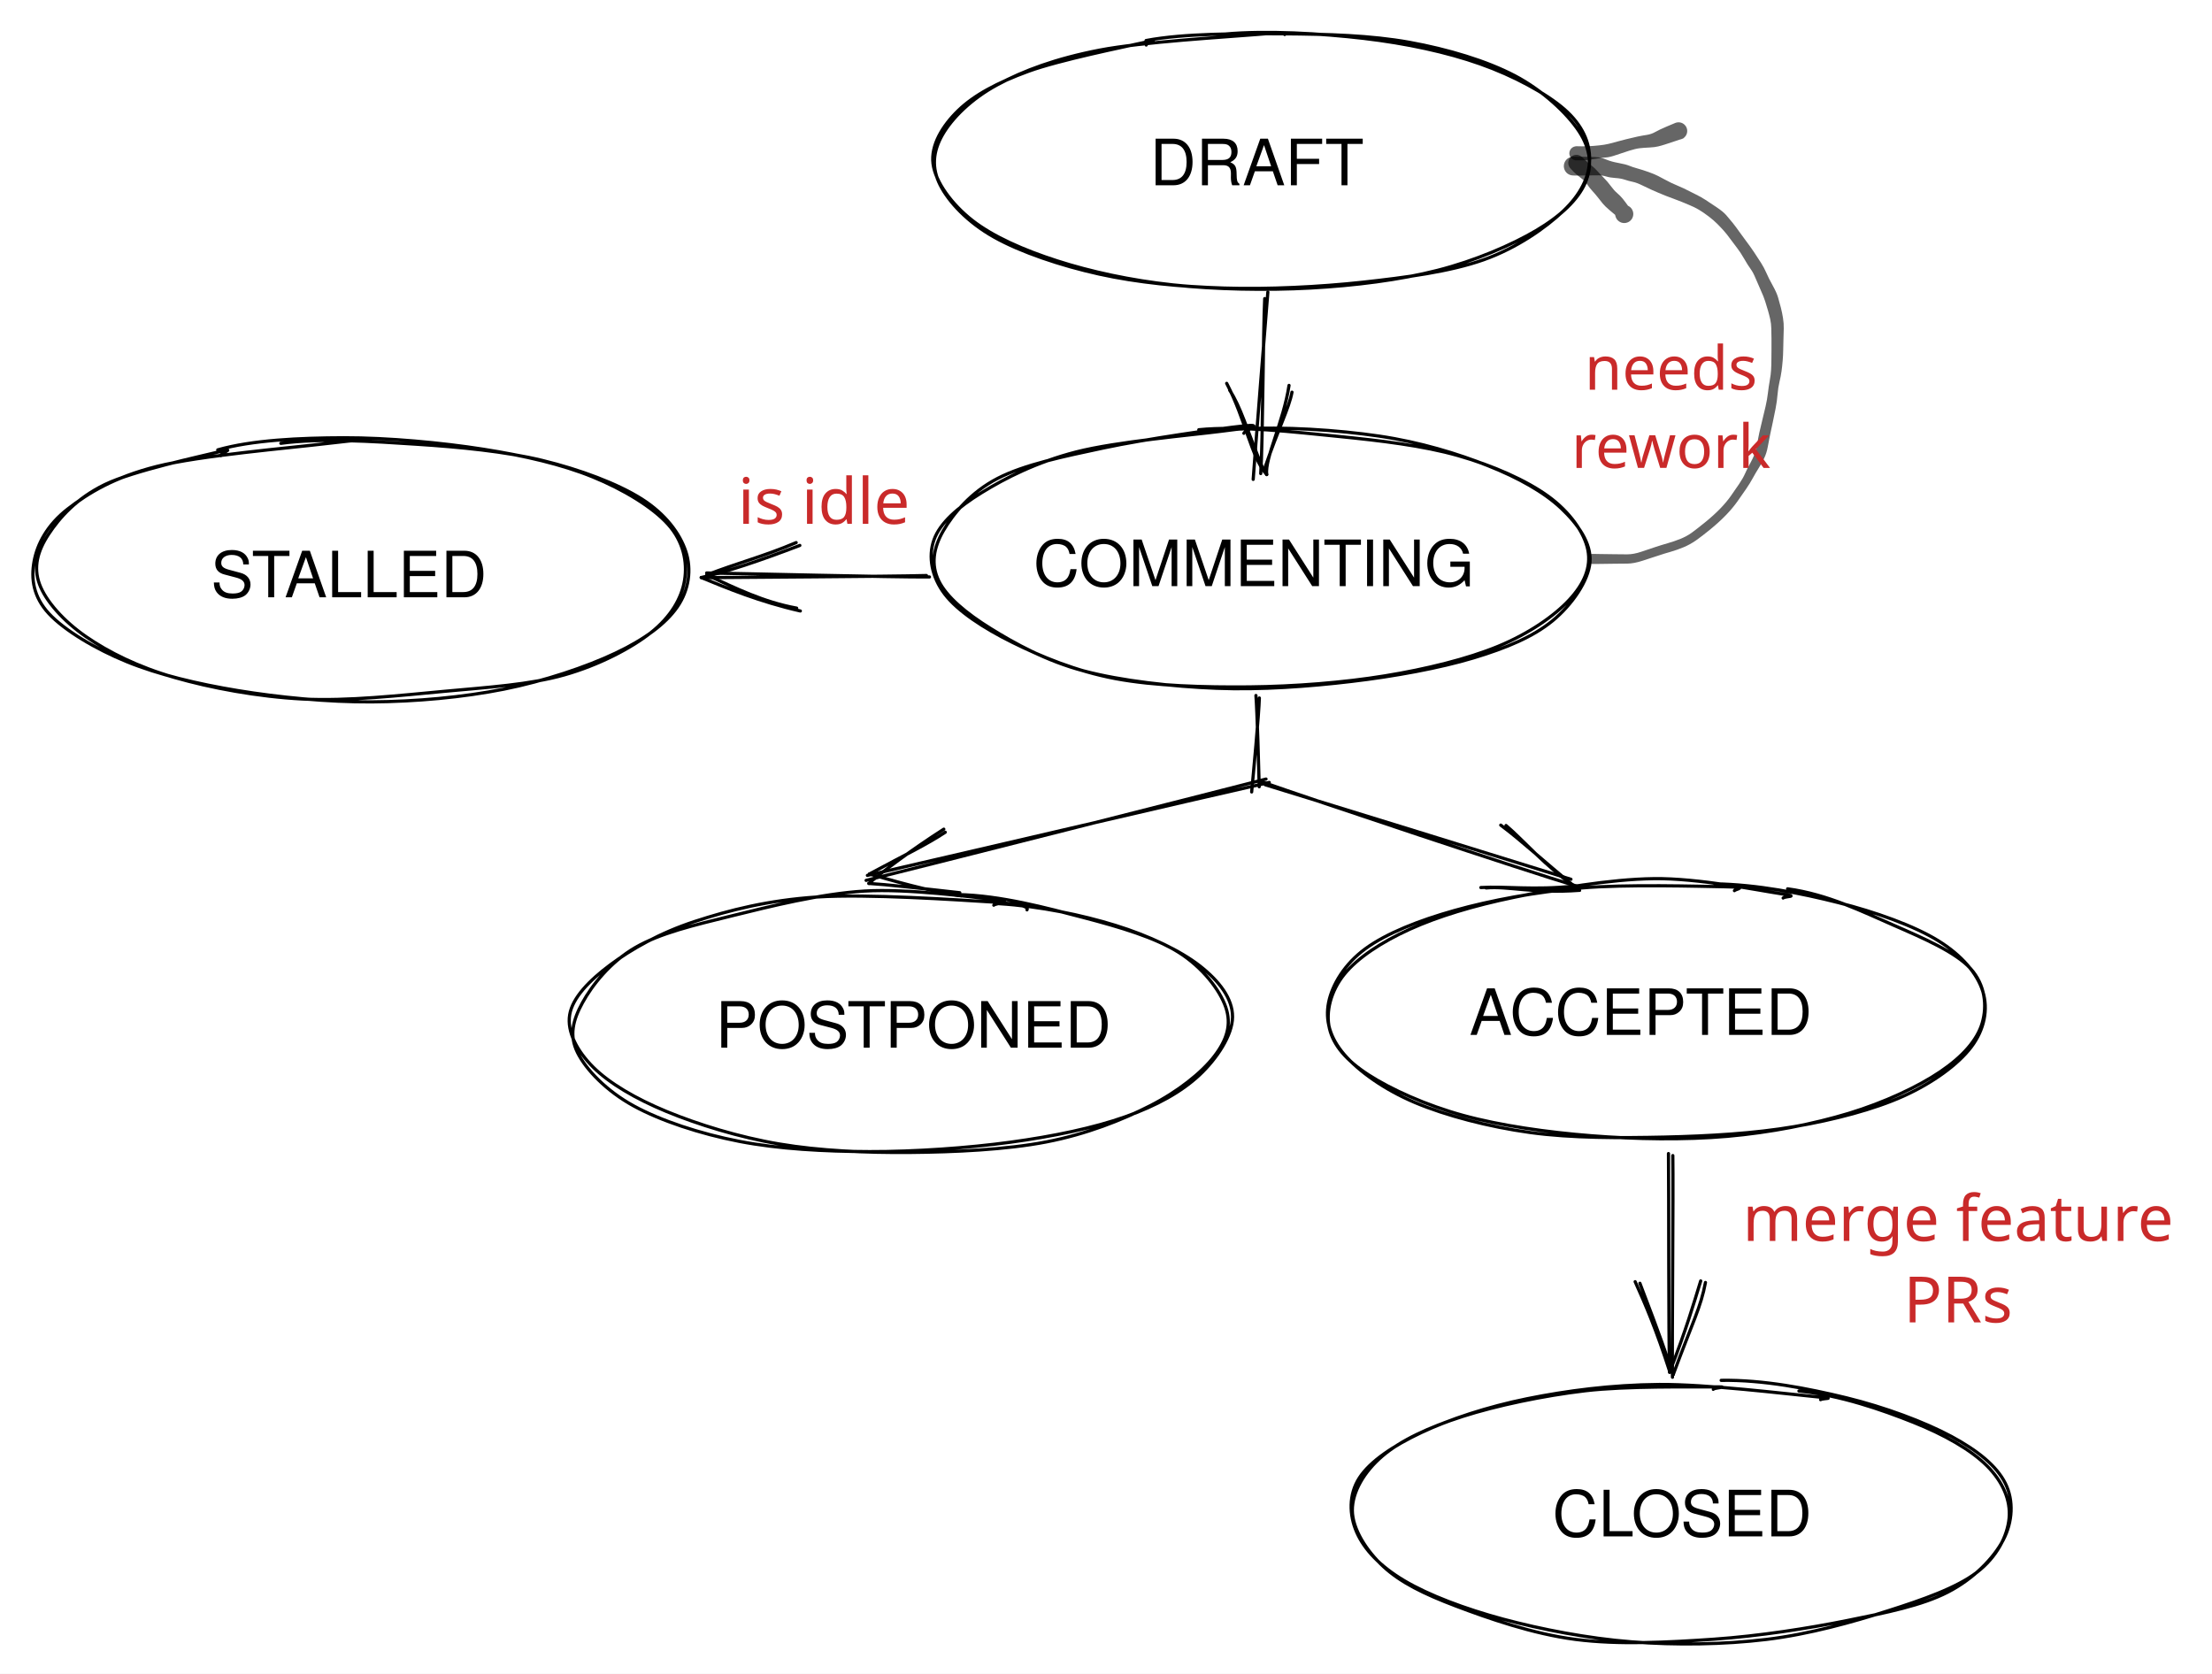
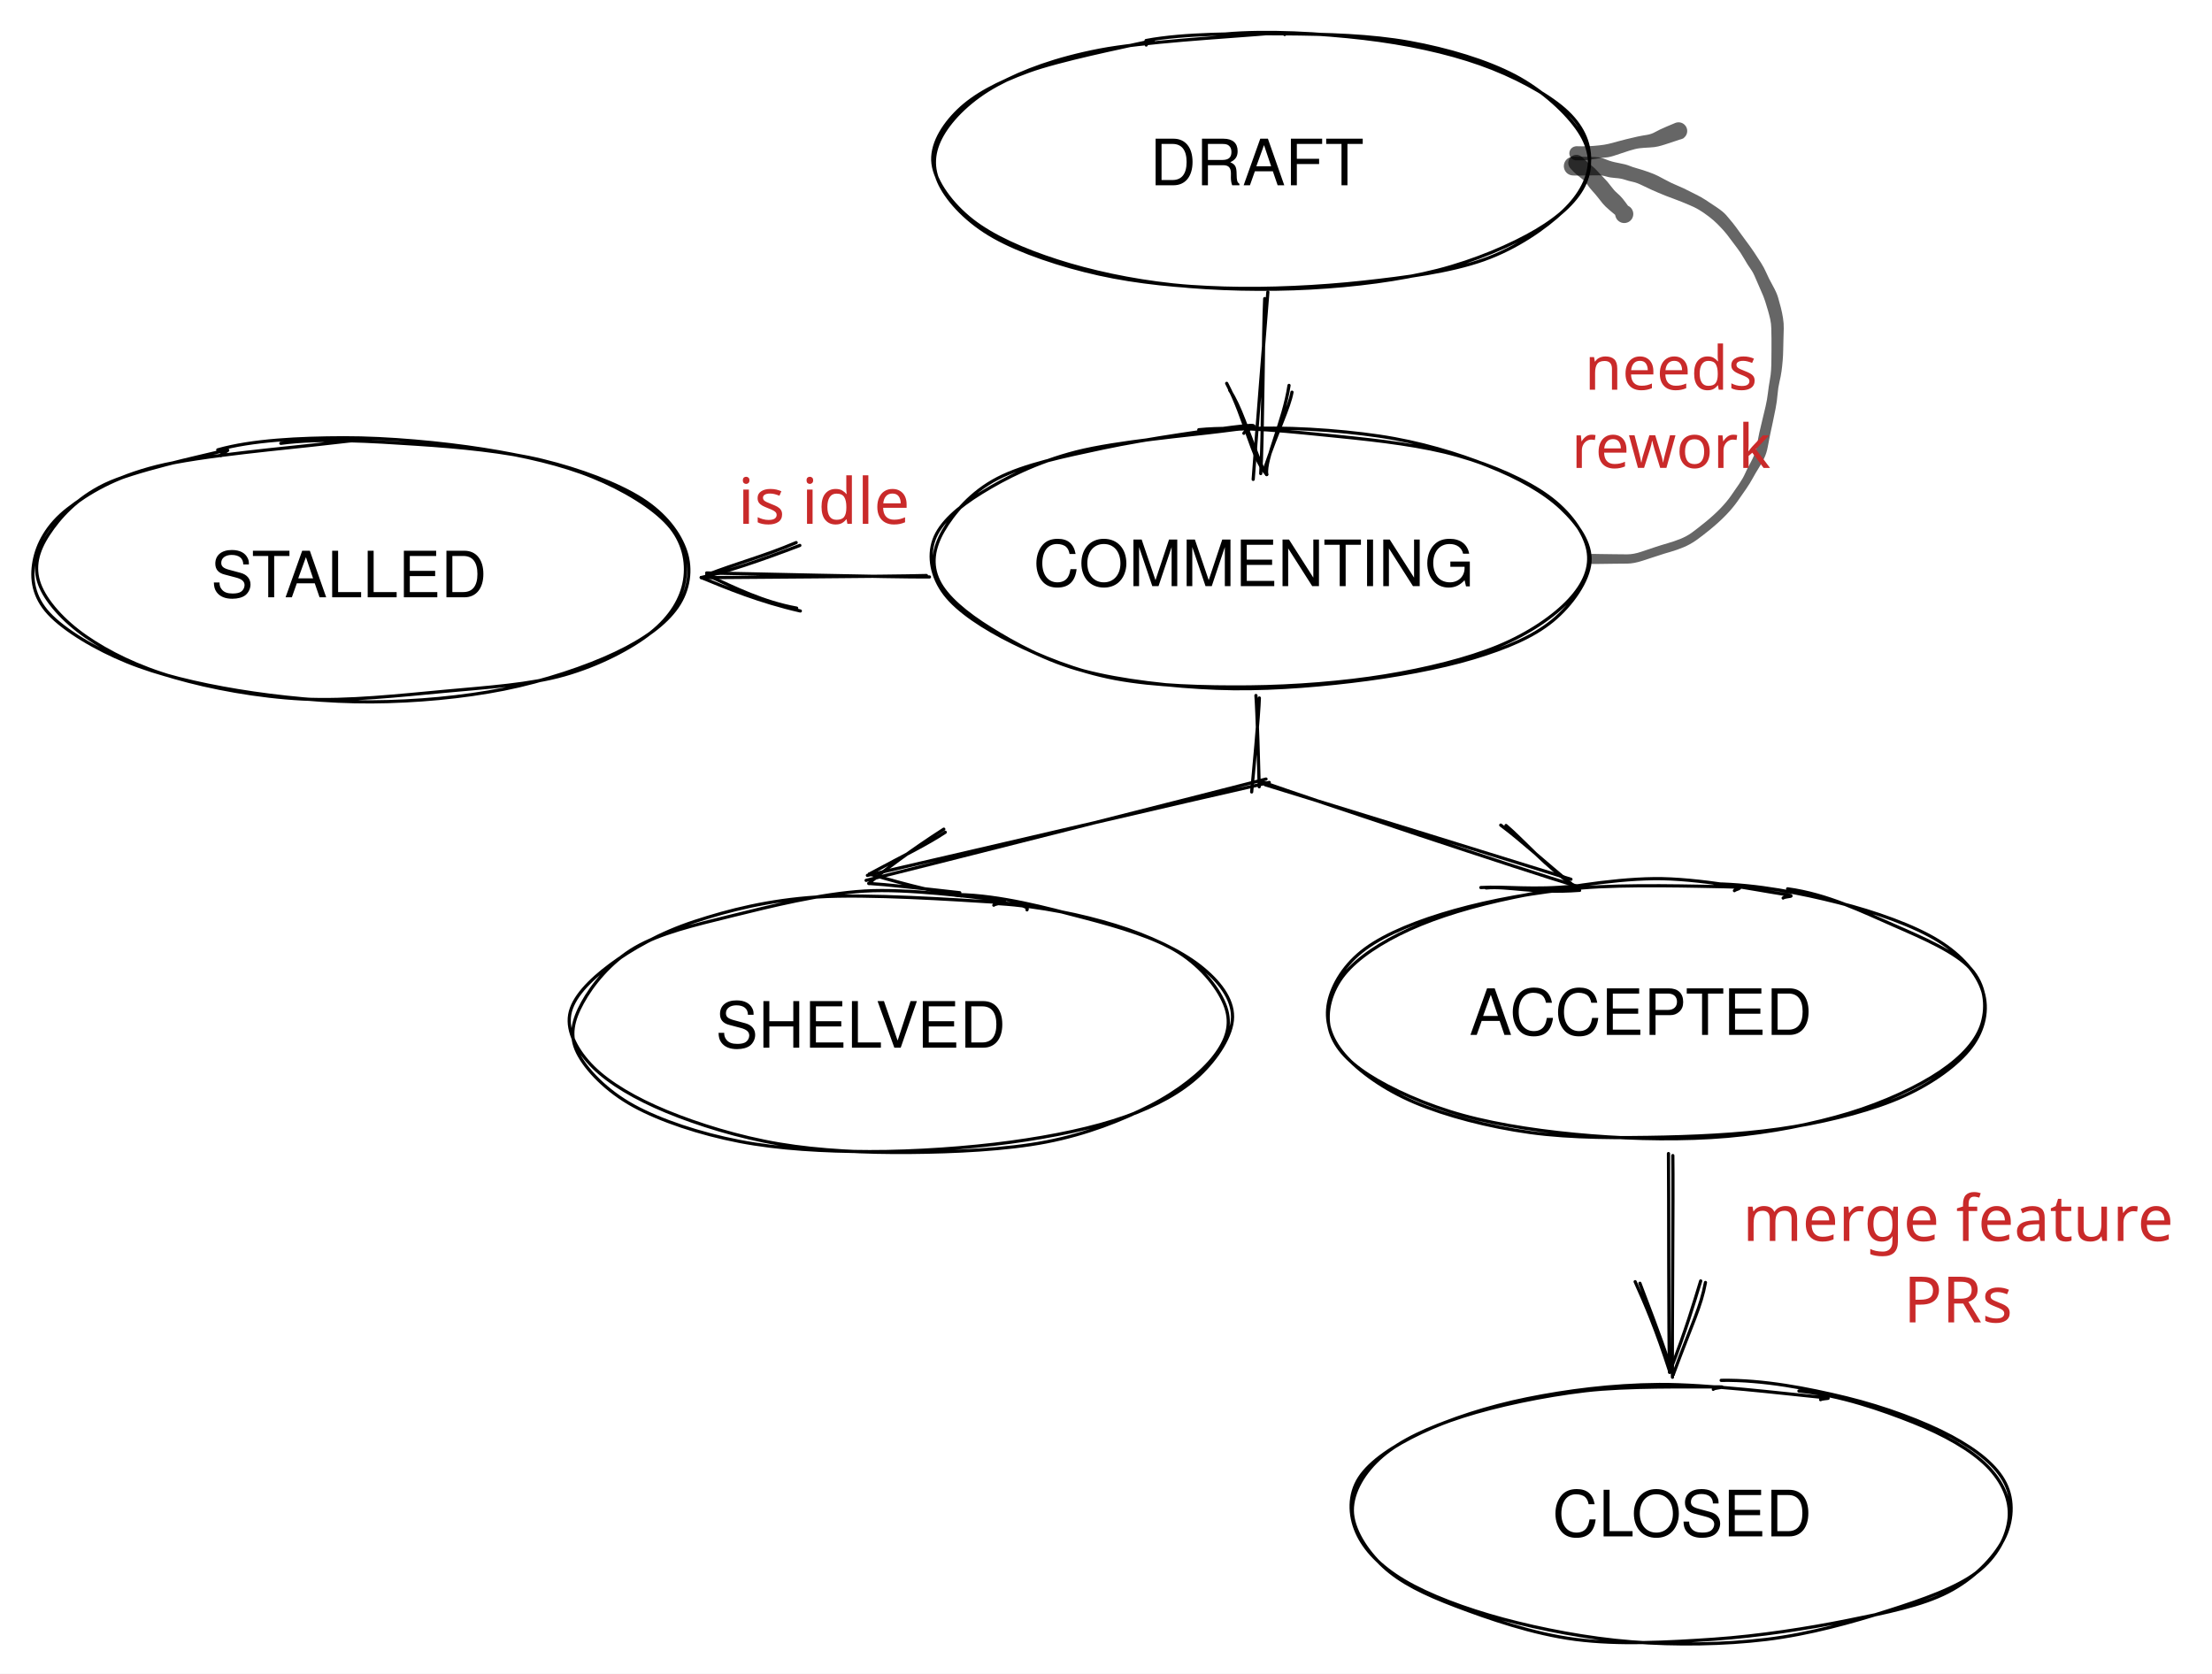
<svg xmlns="http://www.w3.org/2000/svg" version="1.1" viewBox="0 0 692.5 524" width="692.5" height="524">
  <defs>
    <style>
      @font-face {
        font-family: "Virgil";
        src: url("https://excalidraw.com/Virgil.woff2");
      }
      @font-face {
        font-family: "Cascadia";
        src: url("https://excalidraw.com/Cascadia.woff2");
      }
    </style>
  </defs>
  <rect x="0" y="0" width="692.5" height="524" fill="#ffffff" />
  <g stroke-linecap="round" transform="translate(291.5 134.5) rotate(0 103 40.5)">
    <path d="M83.8 0.04 C96.51 -1.25, 113.66 0.75, 127.19 2.1 C140.72 3.45, 153.97 5.01, 164.97 8.14 C175.97 11.27, 186.41 15.94, 193.19 20.86 C199.96 25.77, 204.51 32.24, 205.6 37.66 C206.69 43.07, 204.43 48.31, 199.74 53.34 C195.05 58.38, 187.08 63.91, 177.47 67.86 C167.85 71.82, 155.01 74.98, 142.05 77.09 C129.08 79.21, 113.74 80.41, 99.68 80.55 C85.62 80.69, 70.06 80.27, 57.68 77.95 C45.3 75.62, 34.31 71, 25.41 66.59 C16.51 62.18, 8.36 56.87, 4.27 51.51 C0.19 46.16, -1.01 39.76, 0.91 34.46 C2.83 29.17, 8.39 24.32, 15.82 19.74 C23.24 15.16, 33.01 10.17, 45.46 6.98 C57.91 3.78, 81.67 1.69, 90.53 0.55 C99.38 -0.58, 98.32 -0.46, 98.58 0.18 M96.79 -0.17 C110.13 -1.03, 127.33 0.12, 140.26 2.03 C153.19 3.94, 164.87 7.54, 174.37 11.31 C183.86 15.07, 191.93 19.61, 197.25 24.64 C202.57 29.66, 206.71 35.57, 206.27 41.44 C205.82 47.31, 200.65 54.83, 194.57 59.84 C188.49 64.84, 180.28 68.31, 169.78 71.48 C159.29 74.64, 144.99 77.26, 131.58 78.84 C118.17 80.43, 103.28 81.53, 89.32 80.98 C75.37 80.43, 59.63 78.68, 47.84 75.56 C36.05 72.44, 26.17 66.95, 18.59 62.24 C11.01 57.54, 4.83 52.41, 2.37 47.32 C-0.1 42.23, 0.73 37.05, 3.8 31.7 C6.88 26.36, 12.44 19.6, 20.83 15.27 C29.22 10.94, 41.33 8.44, 54.14 5.71 C66.96 2.97, 90.42 -0.38, 97.71 -1.14 C105.01 -1.9, 98.19 0.13, 97.91 1.15" stroke="#000000" stroke-width="1" fill="none" />
  </g>
  <g transform="translate(323.5 167.5) rotate(0 69.5 10.5)">
    <text x="0" y="16" font-family="Helvetica, Segoe UI Emoji" font-size="20px" fill="#000000" text-anchor="start" style="white-space: pre;" direction="ltr">COMMENTING</text>
  </g>
  <g stroke-linecap="round" transform="translate(292 10) rotate(0 103 40.5)">
    <path d="M91.48 0.66 C104.56 -0.52, 121.62 0.46, 134.93 2.02 C148.24 3.58, 160.9 6.3, 171.36 10 C181.83 13.69, 192.02 19.2, 197.74 24.2 C203.45 29.2, 205.71 34.67, 205.65 39.98 C205.59 45.3, 202.92 50.86, 197.38 56.09 C191.84 61.32, 182.9 67.63, 172.43 71.34 C161.96 75.05, 148.09 76.88, 134.56 78.36 C121.04 79.83, 105.03 80.62, 91.28 80.19 C77.52 79.77, 64.04 78.45, 52.04 75.79 C40.03 73.13, 27.53 68.9, 19.25 64.25 C10.96 59.61, 5.03 53.25, 2.33 47.92 C-0.37 42.59, 0.05 37.47, 3.03 32.24 C6.02 27.01, 12.04 20.96, 20.23 16.54 C28.41 12.12, 38.61 8.34, 52.16 5.71 C65.71 3.09, 91.85 1.6, 101.52 0.79 C111.2 -0.03, 110.26 0.15, 110.19 0.81 M66.79 2.69 C78.6 0.43, 96.06 0.49, 109.81 0.58 C123.55 0.68, 137.19 1.07, 149.26 3.25 C161.33 5.44, 173.36 9.05, 182.21 13.69 C191.06 18.34, 198.67 25.54, 202.34 31.13 C206.02 36.73, 206.5 42.1, 204.26 47.27 C202.03 52.45, 196.64 57.61, 188.93 62.17 C181.22 66.73, 169.79 71.64, 158.02 74.64 C146.25 77.64, 132.13 79.41, 118.32 80.17 C104.51 80.93, 88.37 80.61, 75.15 79.19 C61.92 77.78, 49.41 75.03, 38.96 71.67 C28.5 68.31, 18.9 64.08, 12.42 59.02 C5.95 53.95, 0.84 47, 0.1 41.26 C-0.64 35.52, 3.01 29.42, 7.98 24.6 C12.95 19.78, 20.21 15.89, 29.93 12.33 C39.66 8.78, 60.16 4.64, 66.31 3.27 C72.46 1.89, 66.4 3.44, 66.84 4.1" stroke="#000000" stroke-width="1" fill="none" />
  </g>
  <g transform="translate(360 42) rotate(0 33.5 10.5)">
    <text x="0" y="16" font-family="Helvetica, Segoe UI Emoji" font-size="20px" fill="#000000" text-anchor="start" style="white-space: pre;" direction="ltr">DRAFT</text>
  </g>
  <g stroke-linecap="round" transform="translate(10 138) rotate(0 103 40.5)">
    <path d="M77.92 0.79 C90.34 -0.89, 106.78 0.18, 120.43 1.08 C134.08 1.97, 148.09 3.31, 159.83 6.16 C171.57 9.01, 183.39 13.44, 190.87 18.19 C198.35 22.94, 202.85 29.02, 204.71 34.67 C206.57 40.31, 205.7 46.73, 202.02 52.04 C198.35 57.35, 191.7 62.22, 182.65 66.5 C173.6 70.79, 160.45 75.22, 147.73 77.76 C135 80.3, 120.16 81.66, 106.3 81.74 C92.44 81.82, 77.31 80.31, 64.56 78.22 C51.8 76.13, 39.65 73.21, 29.77 69.19 C19.89 65.17, 10.14 59.32, 5.29 54.09 C0.44 48.85, -0.32 43.21, 0.67 37.76 C1.66 32.3, 4.82 26.29, 11.22 21.34 C17.62 16.38, 25.61 11.43, 39.07 8.03 C52.53 4.62, 80.86 2.24, 92.01 0.89 C103.15 -0.45, 105.86 -0.49, 105.93 -0.05 M58.17 2.84 C68.92 -0.22, 83.75 -0.91, 97.61 -0.95 C111.46 -0.98, 128.32 0.6, 141.31 2.64 C154.29 4.68, 165.88 7.37, 175.53 11.3 C185.17 15.22, 194.38 20.82, 199.18 26.21 C203.98 31.59, 205.22 37.97, 204.32 43.61 C203.42 49.26, 200.03 55.12, 193.76 60.07 C187.48 65.02, 177.44 70.23, 166.67 73.29 C155.9 76.35, 142.78 77.17, 129.14 78.43 C115.49 79.69, 98.89 81.57, 84.8 80.85 C70.71 80.12, 55.91 77.35, 44.6 74.09 C33.29 70.84, 23.97 66.19, 16.93 61.32 C9.89 56.45, 4.32 50.21, 2.36 44.87 C0.4 39.54, 1.76 34.5, 5.18 29.3 C8.59 24.1, 13.96 17.99, 22.86 13.68 C31.76 9.37, 52.54 4.95, 58.58 3.45 C64.62 1.95, 58.7 3.98, 59.12 4.68" stroke="#000000" stroke-width="1" fill="none" />
  </g>
  <g transform="translate(66 171) rotate(0 43.5 10.5)">
    <text x="0" y="16" font-family="Helvetica, Segoe UI Emoji" font-size="20px" fill="#000000" text-anchor="start" style="white-space: pre;" direction="ltr">STALLED</text>
  </g>
  <g stroke-linecap="round" transform="translate(415 276) rotate(0 103 40.5)">
    <path d="M121.8 0.7 C135.06 0.91, 148.92 3.64, 160.57 6.6 C172.22 9.55, 184.18 13.83, 191.71 18.46 C199.24 23.09, 204.02 28.83, 205.75 34.39 C207.49 39.95, 206.27 46.34, 202.12 51.81 C197.97 57.28, 190.07 63.04, 180.85 67.19 C171.62 71.34, 159.21 74.58, 146.76 76.71 C134.31 78.85, 119.93 79.68, 106.14 79.99 C92.34 80.29, 76.99 80.35, 63.97 78.55 C50.95 76.75, 37.72 73.27, 28.03 69.2 C18.34 65.12, 10.35 59.35, 5.83 54.12 C1.32 48.89, -0.17 43.36, 0.94 37.84 C2.05 32.32, 5.92 25.79, 12.5 20.99 C19.08 16.19, 29.17 12.19, 40.41 9.03 C51.65 5.87, 65.85 3.25, 79.95 2.01 C94.04 0.78, 116.95 1.49, 124.96 1.62 C132.97 1.76, 128.31 2.31, 127.99 2.84 M144.64 2.27 C157.15 3.95, 168.22 9.48, 177.76 13.63 C187.3 17.79, 197.25 22.11, 201.88 27.21 C206.51 32.32, 207.13 38.89, 205.56 44.27 C203.99 49.65, 199.41 54.8, 192.45 59.51 C185.49 64.23, 174.89 69.17, 163.79 72.55 C152.68 75.92, 139.23 78.57, 125.81 79.75 C112.39 80.92, 97.06 80.67, 83.28 79.58 C69.49 78.49, 54.74 76.4, 43.1 73.21 C31.46 70.03, 20.39 65, 13.41 60.48 C6.43 55.95, 2.48 51.29, 1.22 46.05 C-0.05 40.81, 1.65 34.23, 5.84 29.04 C10.03 23.86, 17.49 18.94, 26.35 14.92 C35.21 10.9, 46.28 7.56, 59.01 4.92 C71.74 2.28, 88.83 -0.73, 102.73 -0.92 C116.63 -1.11, 135.65 2.77, 142.4 3.78 C149.16 4.79, 143.59 4.54, 143.24 5.15" stroke="#000000" stroke-width="1" fill="none" />
  </g>
  <g transform="translate(460 308) rotate(0 55.5 10.5)">
    <text x="0" y="16" font-family="Helvetica, Segoe UI Emoji" font-size="20px" fill="#000000" text-anchor="start" style="white-space: pre;" direction="ltr">ACCEPTED</text>
  </g>
  <g stroke-linecap="round" transform="translate(179 280) rotate(0 103 40.5)">
    <path d="M120.91 0.07 C134.23 0.33, 148.71 4.25, 160.23 7.27 C171.75 10.29, 182.61 13.5, 190.03 18.18 C197.45 22.86, 202.9 29.93, 204.75 35.35 C206.6 40.77, 205.09 45.57, 201.14 50.7 C197.19 55.84, 189.82 61.72, 181.06 66.18 C172.3 70.65, 161.14 75.07, 148.6 77.5 C136.07 79.94, 119.76 80.69, 105.83 80.8 C91.9 80.91, 77.71 80.3, 65.02 78.16 C52.33 76.03, 39.43 72, 29.71 67.99 C19.99 63.98, 11.77 59.15, 6.71 54.1 C1.65 49.05, -1.54 43.02, -0.65 37.68 C0.24 32.34, 5.54 26.93, 12.05 22.07 C18.56 17.21, 27.61 12.05, 38.42 8.51 C49.23 4.97, 61.39 1.84, 76.91 0.82 C92.44 -0.2, 120.63 1.72, 131.56 2.39 C142.5 3.06, 142.86 4.25, 142.52 4.85 M133.65 2.91 C146.73 3.73, 159.69 6.46, 170.19 9.7 C180.68 12.95, 190.5 17.6, 196.62 22.38 C202.73 27.16, 206.91 32.66, 206.87 38.37 C206.84 44.08, 202 51.44, 196.41 56.65 C190.81 61.86, 183.15 66.13, 173.31 69.62 C163.47 73.12, 150.72 75.77, 137.37 77.59 C124.02 79.41, 107.35 80.58, 93.2 80.54 C79.04 80.49, 64.75 79.72, 52.44 77.33 C40.13 74.94, 27.77 70.84, 19.33 66.2 C10.89 61.57, 4.47 54.91, 1.8 49.53 C-0.86 44.15, 0.36 39.4, 3.36 33.92 C6.37 28.44, 12.03 21.21, 19.85 16.67 C27.66 12.13, 38.3 9.64, 50.26 6.69 C62.21 3.74, 77.87 -0.19, 91.58 -1.03 C105.29 -1.87, 125.79 0.92, 132.54 1.65 C139.3 2.39, 132.26 2.82, 132.12 3.39" stroke="#000000" stroke-width="1" fill="none" />
  </g>
  <g transform="translate(224 312) rotate(0 63 10.5)">
-     <text x="0" y="16" font-family="Helvetica, Segoe UI Emoji" font-size="20px" fill="#000000" text-anchor="start" style="white-space: pre;" direction="ltr">POSTPONED</text>
+     <text x="0" y="16" font-family="Helvetica, Segoe UI Emoji" font-size="20px" fill="#000000" text-anchor="start" style="white-space: pre;" direction="ltr">SHELVED</text>
  </g>
  <g stroke-linecap="round" transform="translate(423 433) rotate(0 103 40.5)">
    <path d="M140.18 2.48 C153.23 3.84, 166.12 8.35, 175.93 12.26 C185.74 16.16, 194.04 20.91, 199.05 25.92 C204.06 30.93, 206.51 36.76, 205.98 42.32 C205.45 47.88, 202.18 54.45, 195.86 59.28 C189.54 64.11, 179.02 67.81, 168.04 71.3 C157.06 74.8, 143.37 78.64, 130 80.26 C116.64 81.88, 101.61 82.08, 87.86 81.02 C74.11 79.95, 59.39 77.08, 47.51 73.89 C35.64 70.69, 24.26 66.4, 16.62 61.86 C8.99 57.33, 4.06 52.05, 1.72 46.68 C-0.62 41.32, -0.81 34.87, 2.57 29.67 C5.94 24.47, 13.21 19.63, 21.96 15.5 C30.72 11.37, 42.69 7.41, 55.1 4.9 C67.52 2.39, 81.5 0.56, 96.43 0.44 C111.36 0.33, 136.25 3.39, 144.68 4.19 C153.1 4.98, 147.78 4.64, 146.96 5.2 M115.84 -0.85 C129.01 -1.06, 143.03 1.69, 155.04 4.61 C167.04 7.54, 179.57 12.22, 187.87 16.68 C196.16 21.14, 202.09 25.95, 204.79 31.37 C207.5 36.78, 207.11 43.49, 204.12 49.17 C201.12 54.84, 194.94 61.24, 186.82 65.44 C178.69 69.63, 167.58 71.88, 155.36 74.33 C143.15 76.79, 127.71 79.2, 113.53 80.19 C99.35 81.18, 83.72 81.99, 70.26 80.26 C56.8 78.52, 42.8 73.6, 32.77 69.8 C22.75 66, 15.51 62.44, 10.11 57.46 C4.71 52.47, 0.42 45.66, 0.37 39.89 C0.32 34.12, 4.06 27.73, 9.81 22.83 C15.56 17.92, 24.28 13.87, 34.86 10.46 C45.44 7.06, 60.23 3.95, 73.29 2.41 C86.36 0.87, 106.57 1.27, 113.25 1.2 C119.93 1.13, 113.19 1.47, 113.36 1.96" stroke="#000000" stroke-width="1" fill="none" />
  </g>
  <g transform="translate(486 465) rotate(0 41 10.5)">
    <text x="0" y="16" font-family="Helvetica, Segoe UI Emoji" font-size="20px" fill="#000000" text-anchor="start" style="white-space: pre;" direction="ltr">CLOSED</text>
  </g>
  <g stroke-linecap="round">
    <g transform="translate(396 92.5) rotate(0 -1.375931 28.25644)">
      <path d="M0.92 -1.07 C0.12 8.72, -2.99 47.98, -3.67 57.58 M-0.06 0.98 C-0.56 10.52, -0.65 46.33, -1.31 55.76" stroke="#000000" stroke-width="1" fill="none" />
    </g>
    <g transform="translate(396 92.5) rotate(0 -1.375931 28.25644)">
      <path d="M-11.97 27.52 C-6 38.94, -4.29 50.69, 0.56 56.07 M-11.04 29.64 C-7.48 35.17, -6.05 40.98, -0.35 54.95" stroke="#000000" stroke-width="1" fill="none" />
    </g>
    <g transform="translate(396 92.5) rotate(0 -1.375931 28.25644)">
      <path d="M7.55 28.16 C5.86 39.48, -0.09 50.98, 0.56 56.07 M8.48 30.28 C7.49 35.51, 4.36 41.18, -0.35 54.95" stroke="#000000" stroke-width="1" fill="none" />
    </g>
  </g>
  <g stroke-linecap="round">
    <g transform="translate(290 179.5) rotate(0 -34.30883 0.6165107)">
      <path d="M0.98 1.13 C-10.64 1.21, -57.21 0.05, -68.77 -0.12 M0.03 0.68 C-11.81 1, -58.12 1.22, -69.59 1.35" stroke="#000000" stroke-width="1" fill="none" />
    </g>
    <g transform="translate(290 179.5) rotate(0 -34.30883 0.6165107)">
      <path d="M-39.6 -8.74 C-52.39 -3.86, -62.68 -0.4, -70.47 1.31 M-40.75 -9.63 C-51.07 -5.24, -59.49 -3.15, -68.75 0.5" stroke="#000000" stroke-width="1" fill="none" />
    </g>
    <g transform="translate(290 179.5) rotate(0 -34.30883 0.6165107)">
      <path d="M-39.44 11.78 C-52.18 8.89, -62.54 4.57, -70.47 1.31 M-40.59 10.89 C-51.08 8.96, -59.54 4.71, -68.75 0.5" stroke="#000000" stroke-width="1" fill="none" />
    </g>
  </g>
  <g transform="translate(231 147) rotate(0 24 12)">
    <text x="0" y="17" font-family="Virgil, Segoe UI Emoji" font-size="20px" fill="#c92a2a" text-anchor="start" style="white-space: pre;" direction="ltr">is idle</text>
  </g>
  <g stroke-linecap="round">
    <g transform="translate(393.5 218) rotate(0 -0.4482022 14.84432)">
      <path d="M0.76 0.52 C0.64 5.5, -1.18 25.04, -1.65 29.94 M-0.31 -0.26 C0.06 4.4, 0.62 23.59, 0.72 28.32" stroke="#000000" stroke-width="1" fill="none" />
    </g>
  </g>
  <g stroke-linecap="round">
    <g transform="translate(396.5 245) rotate(0 -62.24572 14.76031)">
      <path d="M0.86 -0.04 C-19.88 4.61, -103.93 24.25, -124.95 29.06 M-0.15 -1.1 C-20.9 4.25, -104.44 25.43, -125.35 30.62" stroke="#000000" stroke-width="1" fill="none" />
    </g>
    <g transform="translate(396.5 245) rotate(0 -62.24572 14.76031)">
      <path d="M-100.57 15.55 C-106.56 19.51, -113.27 22.67, -124.32 28.63 M-101.03 14.59 C-111.2 21.12, -120.17 27.81, -124.48 31.58" stroke="#000000" stroke-width="1" fill="none" />
    </g>
    <g transform="translate(396.5 245) rotate(0 -62.24572 14.76031)">
      <path d="M-95.57 35.45 C-103.03 34.39, -111.01 32.48, -124.32 28.63 M-96.02 34.49 C-108.22 33.11, -119.19 31.89, -124.48 31.58" stroke="#000000" stroke-width="1" fill="none" />
    </g>
  </g>
  <g stroke-linecap="round">
    <g transform="translate(393.8121 257.4284) rotate(14.45821 50.45068 3.645835)">
      <path d="M-0.04 0.77 C16.69 1.52, 83.36 4.68, 100.04 5.53 M-1.53 0.13 C15.64 1.61, 85.69 6.55, 102.43 7.16" stroke="#000000" stroke-width="1" fill="none" />
    </g>
    <g transform="translate(393.8121 257.4284) rotate(14.45821 50.45068 3.645835)">
      <path d="M74.99 14.79 C81.61 12.43, 89.88 12.83, 103.49 8.21 M73.36 15.08 C80.89 12.66, 89.55 11.82, 101.54 7.35" stroke="#000000" stroke-width="1" fill="none" />
    </g>
    <g transform="translate(393.8121 257.4284) rotate(14.45821 50.45068 3.645835)">
      <path d="M76.15 -5.7 C82.65 -2.58, 90.6 3.3, 103.49 8.21 M74.52 -5.4 C81.92 -2.4, 90.27 2.19, 101.54 7.35" stroke="#000000" stroke-width="1" fill="none" />
    </g>
  </g>
  <g transform="translate(543.5 370) rotate(0 69.5 25.5)">
    <text x="69.5" y="18.5" font-family="Virgil, Segoe UI Emoji" font-size="20px" fill="#c92a2a" text-anchor="middle" style="white-space: pre;" direction="ltr">merge feature</text>
    <text x="69.5" y="44" font-family="Virgil, Segoe UI Emoji" font-size="20px" fill="#c92a2a" text-anchor="middle" style="white-space: pre;" direction="ltr">PRs</text>
  </g>
  <g stroke-linecap="round">
    <g transform="translate(523.5 361) rotate(0 -0.4561212 35.16241)">
      <path d="M0.2 0.78 C0.39 12.49, -0.07 58.65, 0.09 70.18 M-1.16 0.15 C-1.02 11.57, -1.18 57.35, -0.81 68.67" stroke="#000000" stroke-width="1" fill="none" />
    </g>
    <g transform="translate(523.5 361) rotate(0 -0.4561212 35.16241)">
      <path d="M-10.1 40.76 C-7.24 48.46, -5.4 52.73, 0.34 69.32 M-11.59 40.26 C-8.32 47.53, -5.03 55.15, -0.75 68.45" stroke="#000000" stroke-width="1" fill="none" />
    </g>
    <g transform="translate(523.5 361) rotate(0 -0.4561212 35.16241)">
      <path d="M10.42 40.51 C8.97 48.3, 6.51 52.62, 0.34 69.32 M8.93 40.02 C6.71 47.24, 4.51 54.92, -0.75 68.45" stroke="#000000" stroke-width="1" fill="none" />
    </g>
  </g>
  <g stroke-opacity="0.6" fill-opacity="0.6" transform="translate(498.5 175) rotate(0 26 -61.5)" stroke="none" fill="#000000">
    <path d="M 0,-1.59 Q 0,-1.59 2.3,-1.55 4.6,-1.51 6.72,-1.49 8.85,-1.46 10.89,-1.45 12.94,-1.45 15.32,-2.26 17.71,-3.07 19.67,-3.72 21.64,-4.37 23.66,-4.95 25.67,-5.52 27.59,-6.30 29.51,-7.07 31.09,-8.20 32.67,-9.34 35.38,-11.54 38.08,-13.74 40.05,-15.78 42.03,-17.82 43.40,-19.78 44.78,-21.75 45.95,-23.47 47.13,-25.20 47.82,-26.74 48.50,-28.29 49.40,-29.90 50.29,-31.52 50.87,-32.97 51.44,-34.43 51.65,-36.02 51.86,-37.61 52.29,-39.57 52.73,-41.52 53.22,-43.50 53.71,-45.47 54.23,-47.72 54.75,-49.96 54.98,-51.99 55.21,-54.01 55.55,-55.87 55.89,-57.72 55.97,-59.25 56.06,-60.78 56.06,-62.28 56.06,-63.79 56.09,-65.57 56.11,-67.35 56.09,-68.98 56.07,-70.60 56.03,-72.15 56.00,-73.70 55.70,-75.03 55.40,-76.37 54.99,-77.79 54.58,-79.22 54.11,-80.68 53.65,-82.14 52.75,-84.10 51.86,-86.06 51.11,-87.87 50.37,-89.68 49.54,-90.82 48.70,-91.96 47.51,-94.04 46.32,-96.11 45.26,-97.45 44.20,-98.79 43.13,-100.28 42.06,-101.77 41.05,-102.88 40.05,-103.99 39.03,-105.00 38.02,-106.02 36.36,-107.29 34.70,-108.55 33.36,-109.34 32.02,-110.12 30.67,-110.68 29.32,-111.24 28.09,-111.76 26.86,-112.27 25.55,-112.74 24.24,-113.20 23.02,-113.69 21.79,-114.18 20.68,-114.65 19.57,-115.13 18.51,-115.60 17.45,-116.07 15.68,-116.94 13.92,-117.81 12.70,-118.06 11.49,-118.31 10.19,-118.74 8.90,-119.17 7.23,-119.27 5.56,-119.38 4.38,-119.74 3.20,-120.11 1.92,-120.11 0.65,-120.10 -1.12,-120.08 -2.91,-120.05 -4.45,-120.04 -6.00,-120.03 -6.47,-120.11 -6.94,-120.19 -7.37,-120.41 -7.79,-120.63 -8.12,-120.98 -8.45,-121.33 -8.65,-121.77 -8.85,-122.20 -8.90,-122.68 -8.96,-123.16 -8.85,-123.62 -8.75,-124.09 -8.50,-124.50 -8.25,-124.92 -7.89,-125.23 -7.52,-125.54 -7.08,-125.71 -6.63,-125.89 -6.15,-125.92 -5.67,-125.94 -5.21,-125.81 -4.75,-125.69 -4.35,-125.42 -3.96,-125.15 -3.67,-124.77 -3.37,-124.38 -3.22,-123.93 -3.07,-123.47 -3.07,-122.99 -3.07,-122.51 -3.22,-122.06 -3.38,-121.61 -3.67,-121.22 -3.96,-120.84 -4.35,-120.57 -4.75,-120.30 -5.21,-120.18 -5.68,-120.05 -6.15,-120.07 -6.63,-120.10 -7.08,-120.28 -7.52,-120.45 -7.89,-120.77 -8.26,-121.08 -8.50,-121.49 -8.75,-121.90 -8.85,-122.37 -8.96,-122.84 -8.90,-123.31 -8.85,-123.79 -8.65,-124.22 -8.45,-124.66 -8.12,-125.01 -7.79,-125.36 -7.36,-125.58 -6.94,-125.81 -6.47,-125.88 -5.99,-125.96 -5.99,-125.96 -5.99,-125.96 -3.70,-125.92 -1.40,-125.88 -0.31,-125.87 0.78,-125.85 1.89,-125.74 3.00,-125.63 4.48,-125.00 5.96,-124.38 8.24,-123.97 10.52,-123.55 11.54,-123.12 12.56,-122.69 14.09,-122.27 15.61,-121.85 17.60,-121.15 19.58,-120.44 20.58,-119.91 21.58,-119.37 22.60,-118.84 23.62,-118.30 24.70,-117.76 25.79,-117.23 27.22,-116.64 28.65,-116.05 29.79,-115.44 30.94,-114.83 32.48,-114.09 34.02,-113.35 35.41,-112.44 36.81,-111.52 38.88,-110.14 40.95,-108.76 41.95,-107.61 42.95,-106.46 43.99,-105.17 45.02,-103.88 46.03,-102.43 47.05,-100.99 48.19,-99.48 49.33,-97.98 50.63,-96.06 51.92,-94.13 52.86,-92.64 53.80,-91.15 54.53,-89.47 55.26,-87.79 56.48,-85.60 57.71,-83.40 58.16,-81.85 58.62,-80.31 59.02,-78.71 59.43,-77.12 59.70,-75.41 59.97,-73.70 59.93,-72.13 59.89,-70.57 59.84,-68.93 59.79,-67.29 59.76,-65.46 59.73,-63.63 59.59,-62.04 59.46,-60.44 59.23,-58.75 58.99,-57.06 58.58,-55.39 58.18,-53.72 57.99,-51.52 57.81,-49.31 57.36,-47.01 56.92,-44.72 56.49,-42.76 56.05,-40.81 55.67,-38.94 55.28,-37.07 54.92,-35.07 54.55,-33.08 53.78,-31.50 53.01,-29.91 52.08,-28.45 51.15,-26.98 50.25,-25.33 49.35,-23.68 48.16,-21.94 46.97,-20.20 45.47,-18.08 43.97,-15.95 41.89,-13.79 39.81,-11.63 37.04,-9.35 34.27,-7.08 32.42,-5.79 30.58,-4.51 28.51,-3.65 26.45,-2.80 24.49,-2.24 22.53,-1.69 20.57,-1.03 18.60,-0.37 15.79,0.53 12.98,1.45 10.92,1.45 8.85,1.46 6.72,1.49 4.6,1.51 2.3,1.55 0,1.59 -0.19,1.57 -0.38,1.54 -0.56,1.48 -0.74,1.41 -0.89,1.30 -1.05,1.19 -1.18,1.05 -1.31,0.90 -1.40,0.73 -1.49,0.56 -1.53,0.37 -1.58,0.19 -1.58,-0.00 -1.58,-0.19 -1.53,-0.37 -1.49,-0.56 -1.40,-0.73 -1.31,-0.90 -1.18,-1.05 -1.05,-1.19 -0.89,-1.30 -0.74,-1.41 -0.56,-1.48 -0.38,-1.54 -0.19,-1.57 0.00,-1.59 0.00,-1.59 L 0,-1.59 Z" />
  </g>
  <g stroke-opacity="0.6" fill-opacity="0.6" transform="translate(493.5 51) rotate(0 7.5 8)" stroke="none" fill="#000000">
    <path d="M 1.81,-1.81 Q 1.81,-1.81 2.68,-0.96 3.55,-0.11 4.65,0.74 5.74,1.61 6.53,2.50 7.31,3.39 8.56,4.64 9.80,5.88 10.79,7.24 11.78,8.60 12.74,9.42 13.70,10.23 14.41,11.09 15.12,11.95 16.49,13.84 17.85,15.73 17.82,16.19 17.79,16.65 17.61,17.08 17.43,17.51 17.13,17.86 16.82,18.21 16.42,18.45 16.02,18.68 15.56,18.77 15.11,18.87 14.65,18.81 14.18,18.75 13.77,18.55 13.35,18.35 13.01,18.02 12.68,17.70 12.47,17.28 12.26,16.87 12.19,16.41 12.12,15.95 12.21,15.49 12.29,15.04 12.51,14.63 12.74,14.22 13.08,13.91 13.42,13.59 13.84,13.40 14.27,13.22 14.73,13.17 15.19,13.13 15.65,13.24 16.10,13.34 16.49,13.59 16.89,13.83 17.18,14.19 17.48,14.55 17.64,14.99 17.81,15.42 17.83,15.88 17.85,16.35 17.71,16.80 17.58,17.24 17.32,17.62 17.05,18.00 16.68,18.28 16.30,18.55 15.86,18.69 15.42,18.84 14.95,18.83 14.49,18.82 14.05,18.67 13.61,18.51 13.25,18.22 12.88,17.94 12.62,17.55 12.37,17.16 12.25,16.71 12.14,16.26 12.14,16.26 12.14,16.26 10.55,14.93 8.96,13.59 8.24,12.70 7.52,11.80 6.69,10.74 5.85,9.68 5.03,8.80 4.21,7.93 3.41,6.76 2.62,5.60 1.25,4.58 -0.10,3.56 -0.96,2.68 -1.81,1.81 -2.00,1.56 -2.19,1.32 -2.31,1.04 -2.44,0.76 -2.50,0.45 -2.55,0.15 -2.53,-0.15 -2.51,-0.46 -2.42,-0.75 -2.33,-1.05 -2.17,-1.31 -2.01,-1.57 -1.79,-1.79 -1.57,-2.01 -1.31,-2.17 -1.05,-2.33 -0.75,-2.42 -0.46,-2.51 -0.15,-2.53 0.15,-2.55 0.45,-2.50 0.76,-2.44 1.04,-2.31 1.32,-2.19 1.56,-2.00 1.81,-1.81 1.81,-1.81 L 1.81,-1.81 Z" />
  </g>
  <g stroke-opacity="0.6" fill-opacity="0.6" transform="translate(493.5 48) rotate(0 16 -3.5)" stroke="none" fill="#000000">
    <path d="M 0,-2.22 Q 0,-2.22 1.72,-2.19 3.44,-2.17 5.49,-2.33 7.53,-2.50 8.76,-2.70 9.99,-2.89 11.75,-3.40 13.52,-3.90 15.55,-4.40 17.59,-4.91 19.09,-5.23 20.59,-5.55 22.02,-5.76 23.46,-5.97 24.72,-6.69 25.99,-7.41 28.28,-8.38 30.56,-9.34 30.97,-9.51 31.38,-9.68 31.83,-9.70 32.27,-9.73 32.70,-9.61 33.13,-9.50 33.50,-9.25 33.87,-9.00 34.14,-8.65 34.42,-8.30 34.56,-7.88 34.71,-7.46 34.71,-7.01 34.71,-6.57 34.57,-6.15 34.43,-5.72 34.17,-5.37 33.90,-5.01 33.53,-4.76 33.17,-4.51 32.74,-4.39 32.31,-4.26 31.87,-4.28 31.42,-4.31 31.01,-4.47 30.59,-4.63 30.25,-4.91 29.91,-5.20 29.68,-5.58 29.45,-5.96 29.35,-6.39 29.25,-6.83 29.30,-7.27 29.34,-7.71 29.52,-8.12 29.71,-8.52 30.01,-8.85 30.32,-9.17 30.71,-9.38 31.10,-9.59 31.54,-9.67 31.98,-9.74 32.42,-9.68 32.85,-9.61 33.25,-9.40 33.64,-9.20 33.95,-8.87 34.26,-8.55 34.45,-8.15 34.64,-7.75 34.69,-7.31 34.74,-6.87 34.65,-6.43 34.56,-5.99 34.33,-5.61 34.10,-5.23 33.77,-4.94 33.43,-4.65 33.43,-4.65 33.43,-4.65 31.13,-3.88 28.83,-3.11 27.73,-2.76 26.64,-2.41 25.60,-2.16 24.57,-1.90 22.89,-1.82 21.22,-1.75 19.88,-1.60 18.55,-1.45 16.62,-0.84 14.70,-0.24 12.56,0.50 10.43,1.25 9.23,1.30 8.04,1.35 5.74,1.76 3.45,2.17 1.72,2.19 0,2.22 -0.26,2.19 -0.53,2.15 -0.78,2.06 -1.03,1.96 -1.25,1.81 -1.47,1.66 -1.65,1.46 -1.82,1.26 -1.95,1.02 -2.07,0.78 -2.14,0.52 -2.20,0.26 -2.20,-0.00 -2.20,-0.26 -2.14,-0.52 -2.07,-0.78 -1.95,-1.02 -1.82,-1.26 -1.65,-1.46 -1.47,-1.66 -1.25,-1.81 -1.03,-1.96 -0.78,-2.06 -0.53,-2.15 -0.26,-2.19 0.00,-2.22 0.00,-2.22 L 0,-2.22 Z" />
  </g>
  <g transform="translate(493.119 104.5) rotate(0 30 24.5)">
    <text x="30" y="17.5" font-family="Virgil, Segoe UI Emoji" font-size="19.048px" fill="#c92a2a" text-anchor="middle" style="white-space: pre;" direction="ltr">needs </text>
    <text x="30" y="42" font-family="Virgil, Segoe UI Emoji" font-size="19.048px" fill="#c92a2a" text-anchor="middle" style="white-space: pre;" direction="ltr">rework</text>
  </g>
</svg>
